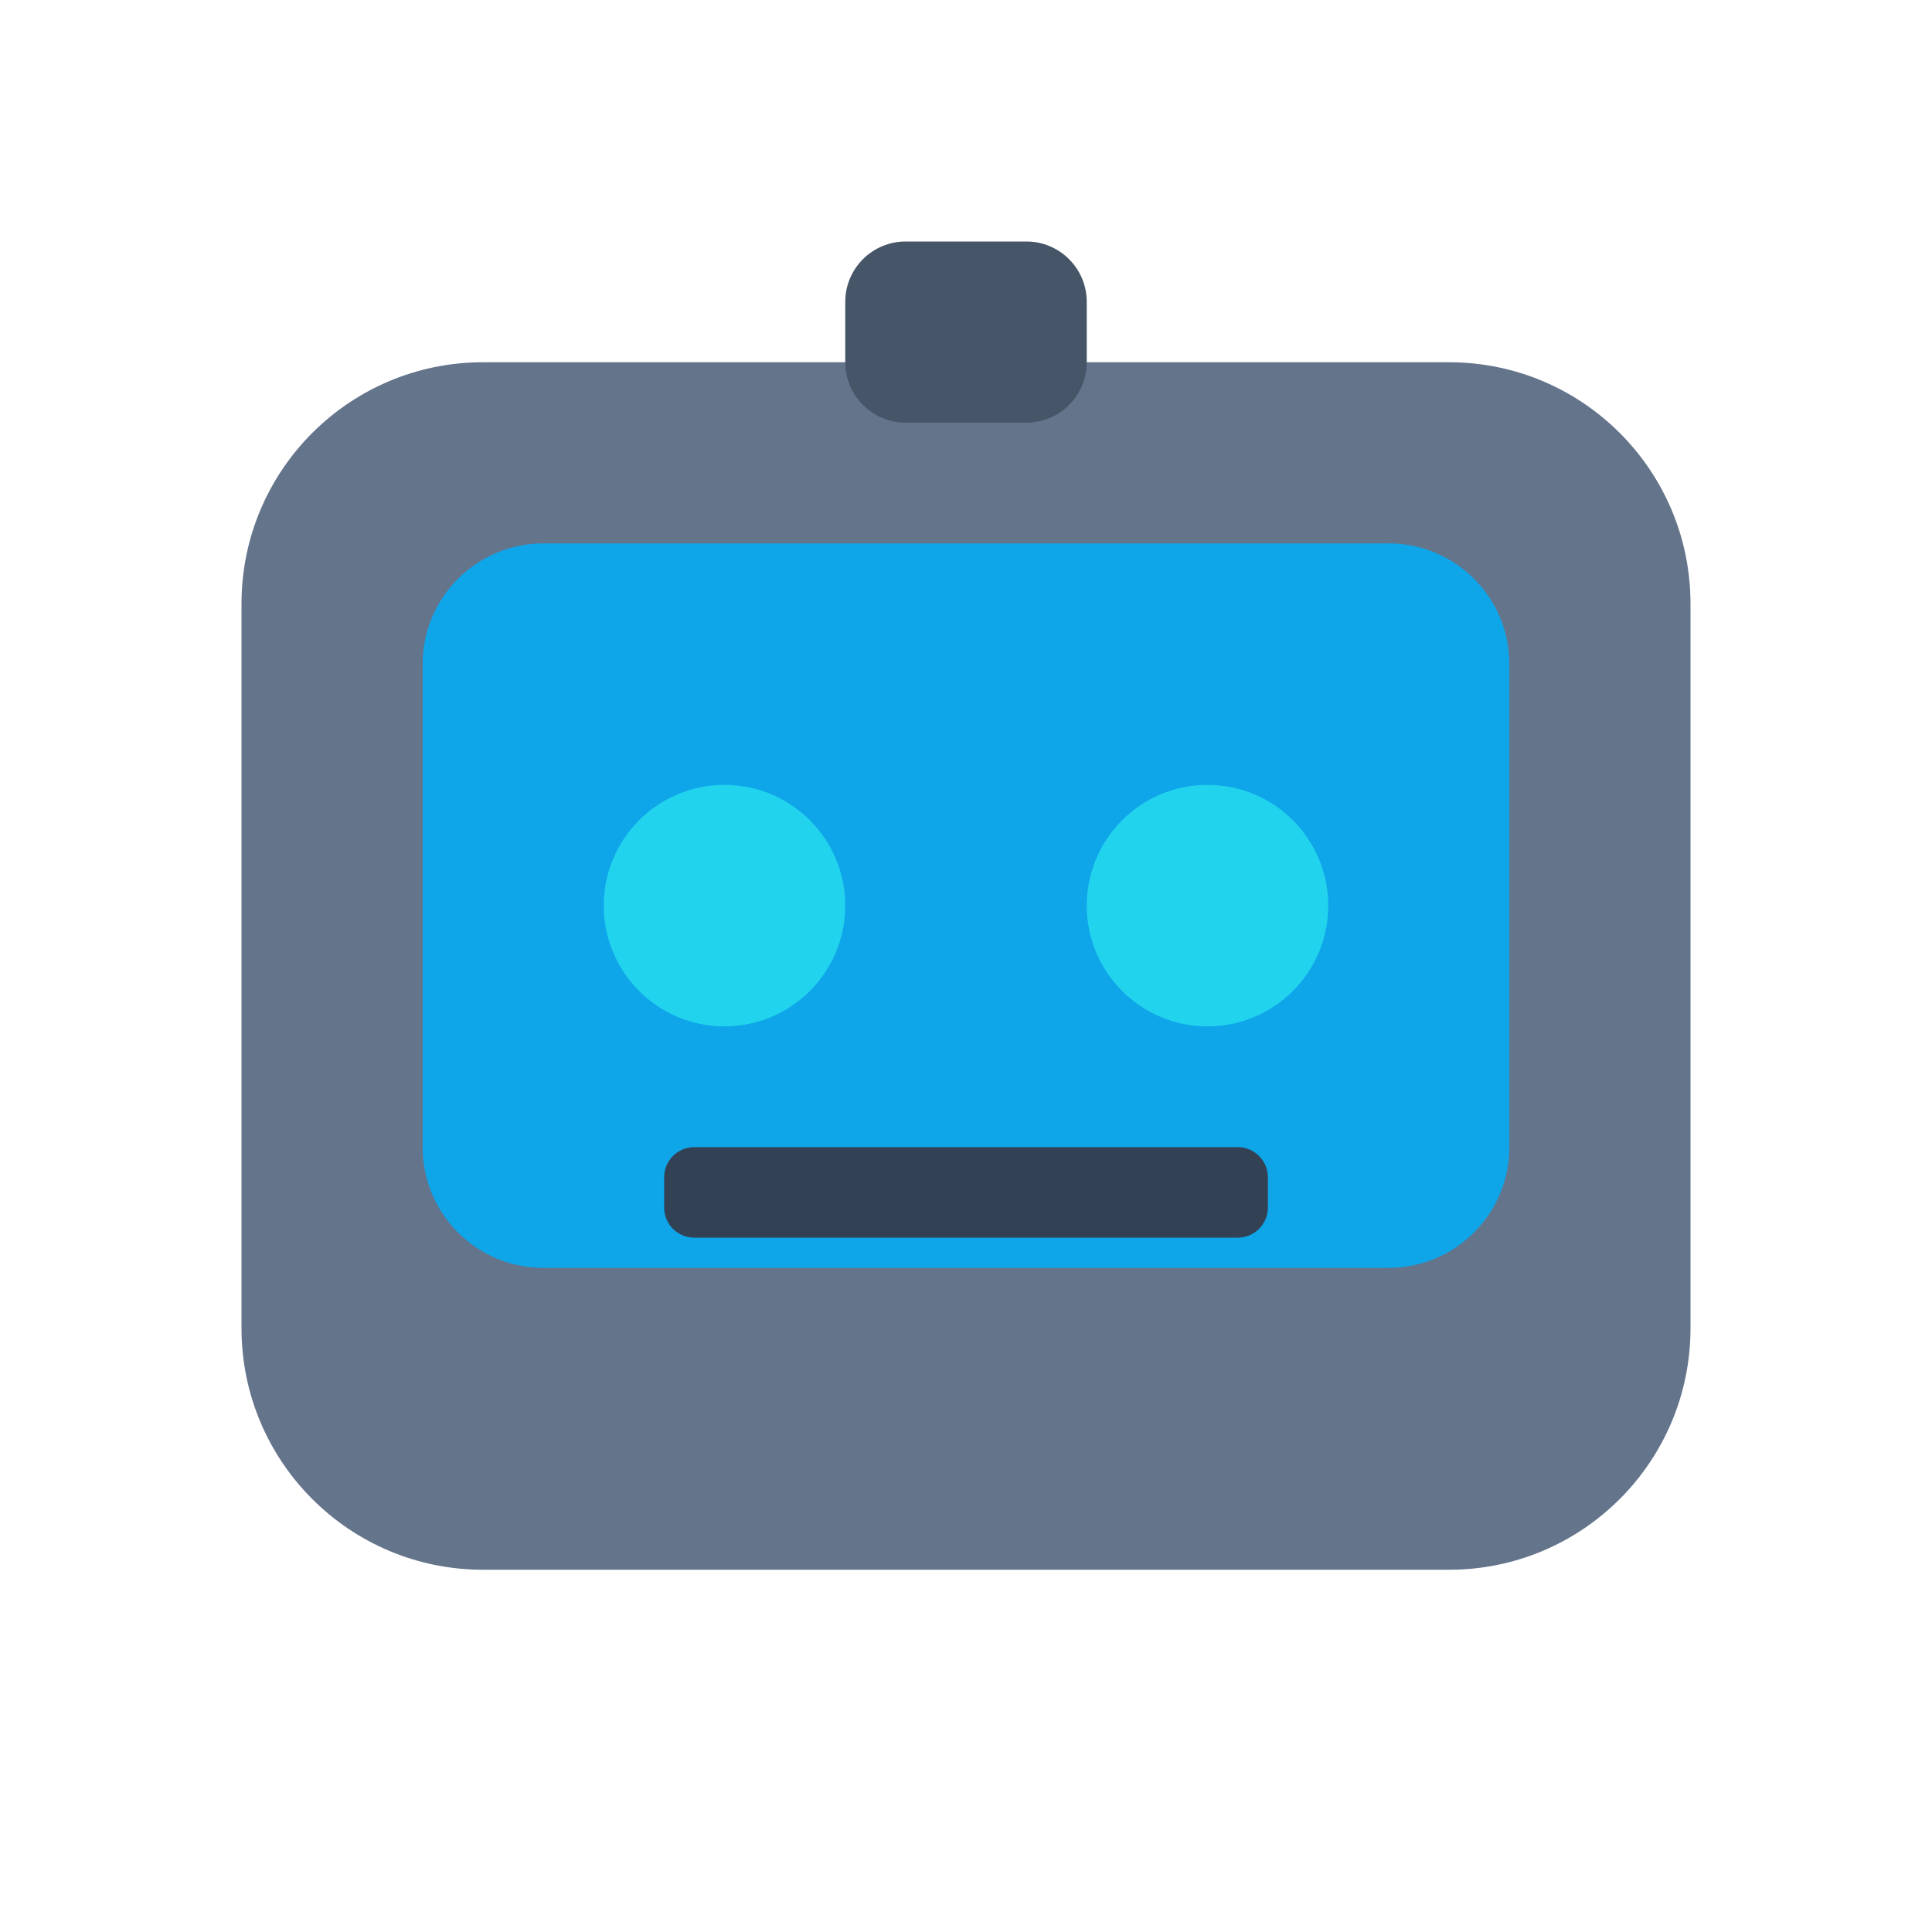
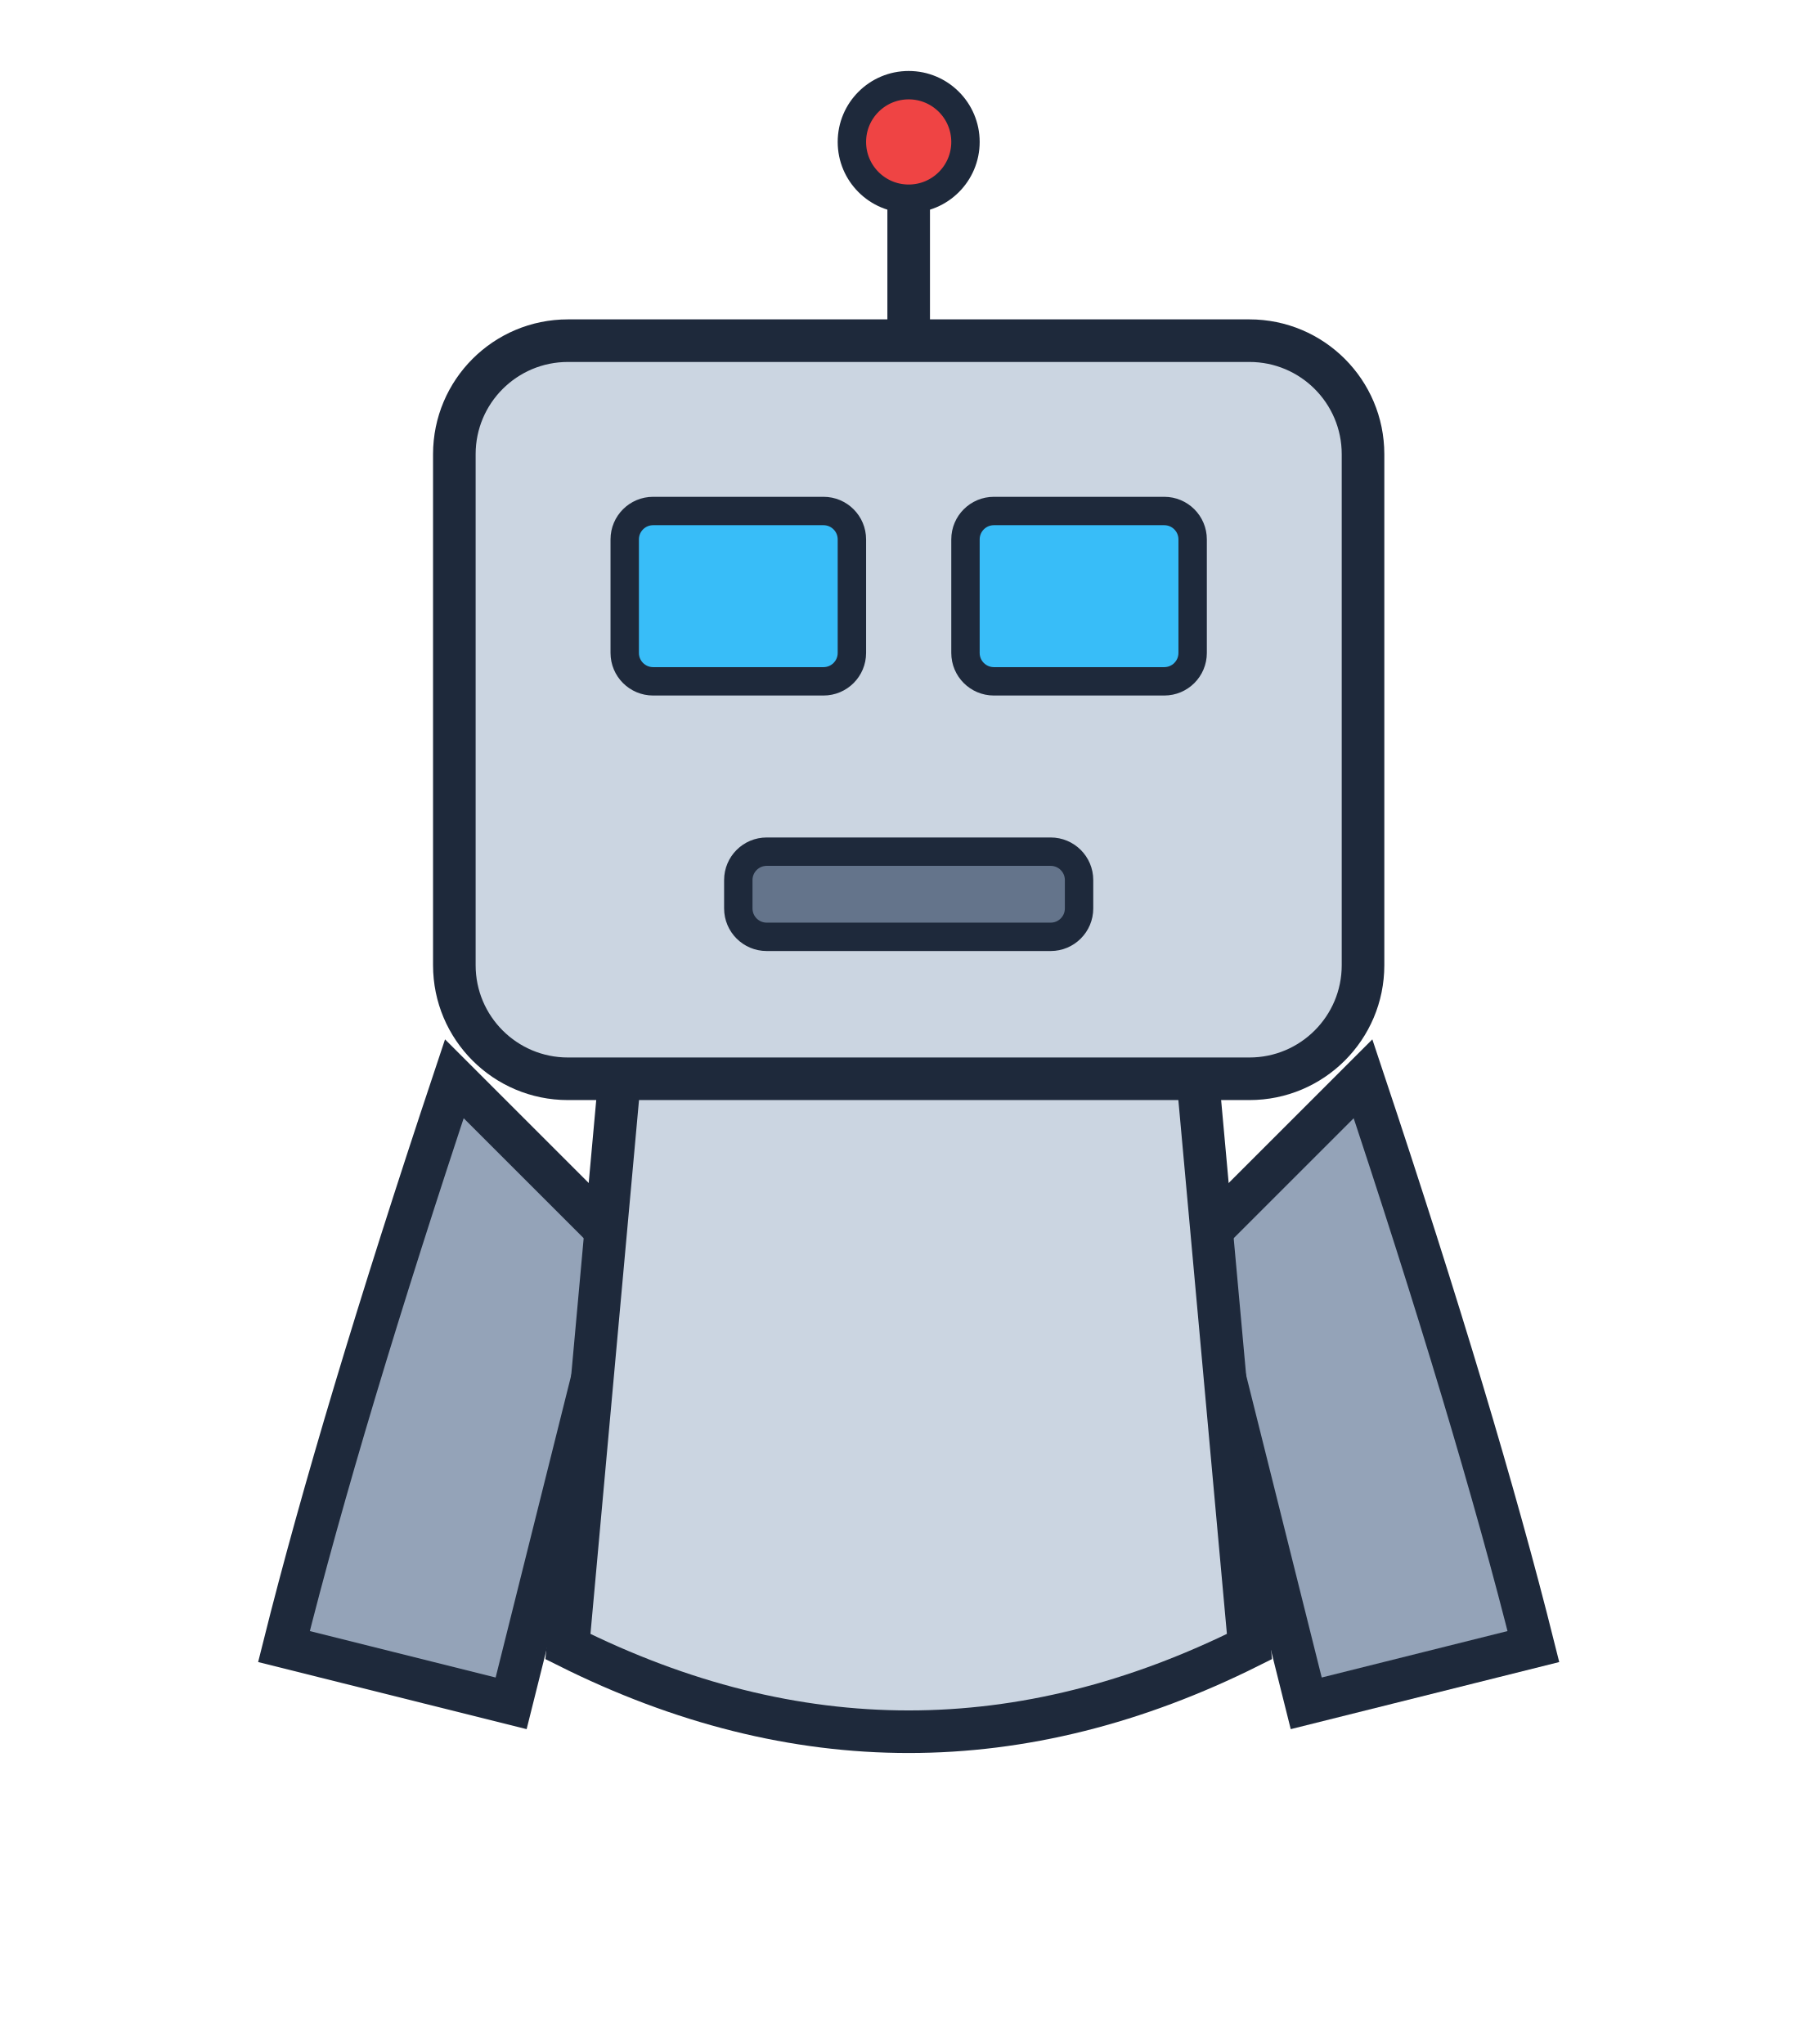
- <svg xmlns="http://www.w3.org/2000/svg" viewBox="0 0 64 64">
-   <rect x="8" y="12" width="48" height="40" rx="8" fill="#64748b" />
-   <rect x="14" y="18" width="36" height="24" rx="4" fill="#0ea5e9" />
-   <circle cx="24" cy="30" r="4" fill="#22d3ee" />
-   <circle cx="40" cy="30" r="4" fill="#22d3ee" />
-   <rect x="22" y="38" width="20" height="3" rx="1" fill="#334155" />
-   <rect x="28" y="8" width="8" height="6" rx="2" fill="#475569" />
+ <svg xmlns="http://www.w3.org/2000/svg" viewBox="0 0 64 72">
+   <path d="M16 38 Q12 50 10 58 L18 60 Q20 52 22 44 Z" fill="#94a3b8" stroke="#1e293b" stroke-width="1.5" />
+   <path d="M48 38 Q52 50 54 58 L46 60 Q44 52 42 44 Z" fill="#94a3b8" stroke="#1e293b" stroke-width="1.5" />
+   <path d="M22 36 L42 36 L44 58 Q32 64 20 58 Z" fill="#cbd5e1" stroke="#1e293b" stroke-width="1.5" />
+   <rect x="16" y="12" width="32" height="26" rx="4" fill="#cbd5e1" stroke="#1e293b" stroke-width="1.5" />
+   <line x1="32" y1="12" x2="32" y2="6" stroke="#1e293b" stroke-width="1.5" />
+   <circle cx="32" cy="5" r="2" fill="#ef4444" stroke="#1e293b" stroke-width="1" />
+   <rect x="22" y="18" width="8" height="6" rx="1" fill="#38bdf8" stroke="#1e293b" stroke-width="1" />
+   <rect x="34" y="18" width="8" height="6" rx="1" fill="#38bdf8" stroke="#1e293b" stroke-width="1" />
+   <rect x="26" y="30" width="12" height="3" rx="1" fill="#64748b" stroke="#1e293b" stroke-width="1" />
</svg>
